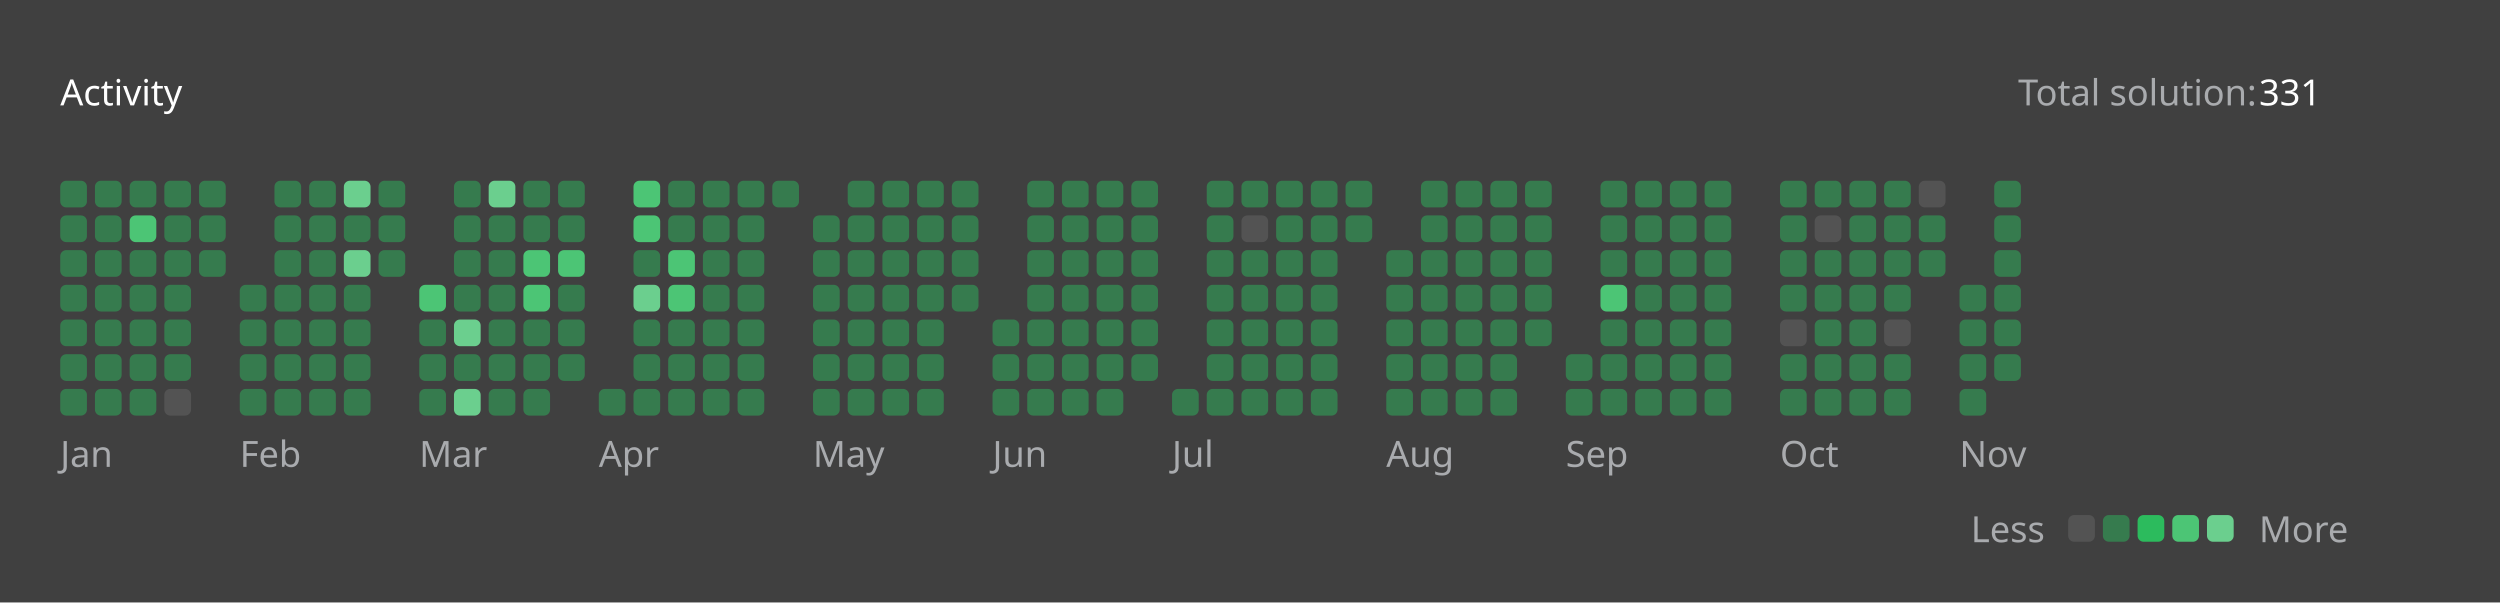
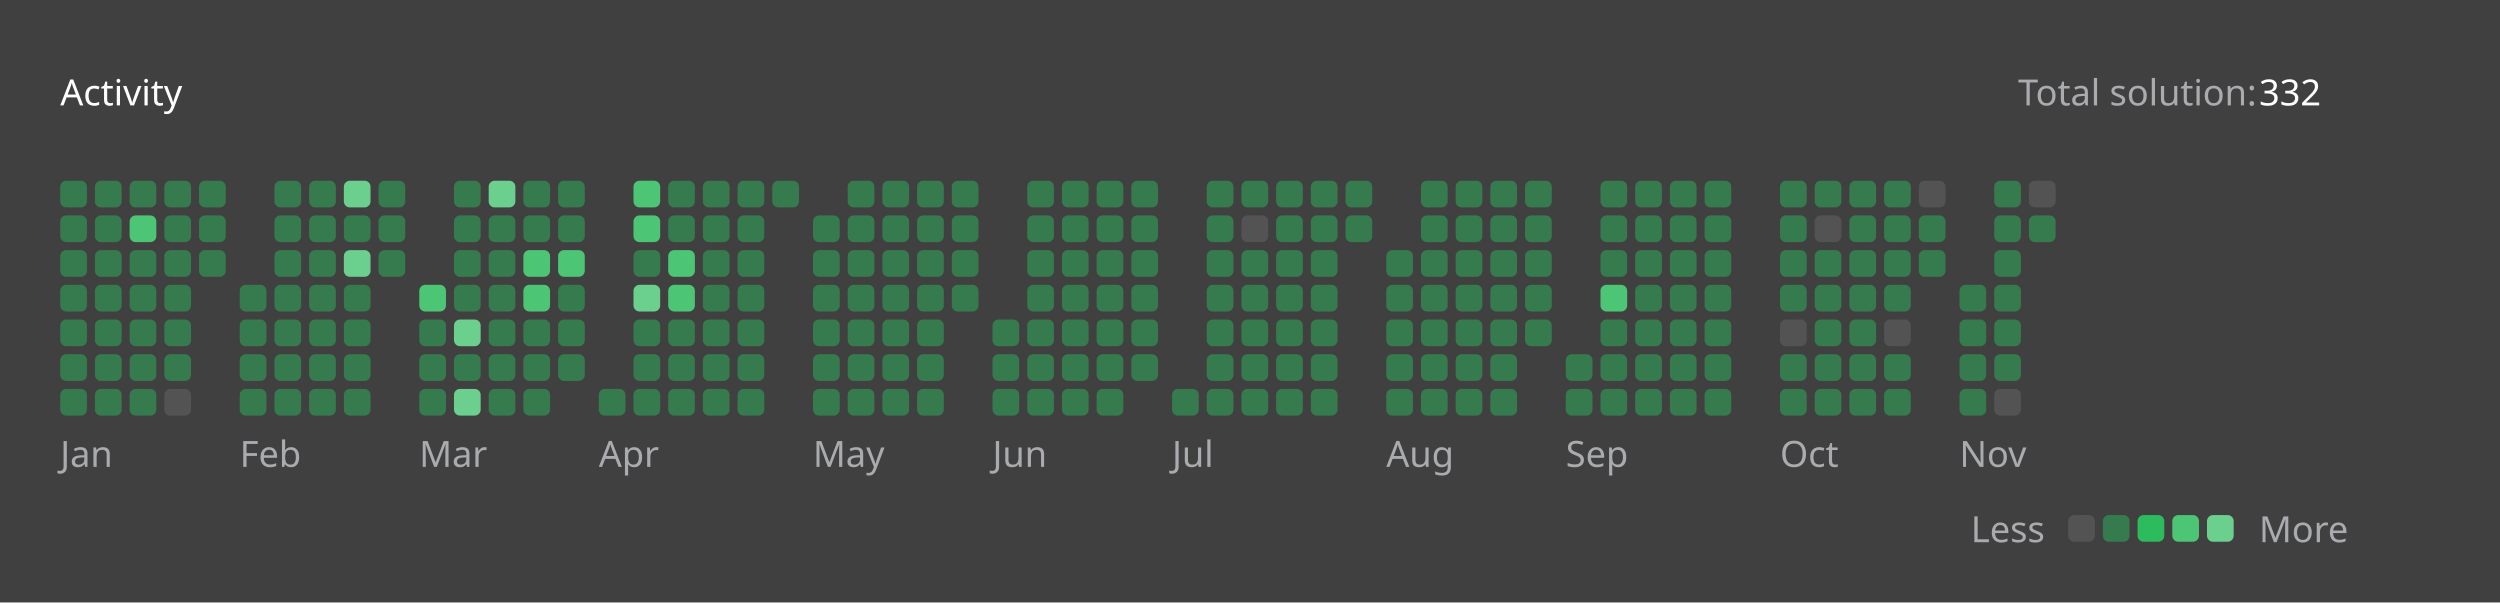
<svg xmlns="http://www.w3.org/2000/svg" version="1.1" height="200" width="830" viewBox="0 0 830 200">
  <style>*{font-family: "Segoe UI", Tahoma, Geneva, Verdana, sans-serif;}</style>
  <style>.title{font-weight: 500;font-size: 1rem;}</style>
  <style>.rotate-90{transform: rotate(-90deg);transform-origin: center;transform-box: fill-box;}</style>
  <style>.state{font-size: .75rem;}</style>
  <style>.light{color: #ffffff;fill: #ffffff;}</style>
  <style>.light-gray{color: #eff2f699;fill: #eff2f699;}</style>
  <style>.dark-gray{color: #ebebf54d;fill: #ebebf54d;}</style>
  <style>.gray{color: #747474;fill: #747474;}</style>
  <style>.orange{color: #ffa116;fill: #ffa116;}</style>
  <style>.background{color: #404040;fill: #404040;}</style>
  <style>.level-1-block{fill: #ffffff1a;}</style>
  <style>.level-2-block{fill: #2cb55d80;}</style>
  <style>.level-3-block{fill: #2cbb5dff;}</style>
  <style>.level-4-block{fill: #4cc575ff;}</style>
  <style>.level-5-block{fill: #6bcf8eff;}</style>
  <rect fill="#404040" x="0" y="0" width="830" height="200" rx="0.5rem" />
  <g text-anchor="start" text-decoration="1" class="title">
    <text x="20" y="35">
      <tspan class="light">Activity</tspan>
      <tspan class="orange" />
    </text>
  </g>
  <g class="state">
    <text x="670" y="35" class="light-gray"> Total solution: </text>
-     <text x="750" y="35" class="light"> 331 </text>
+     <text x="750" y="35" class="light"> 332 </text>
    <text x="678.88" y="180" class="light-gray" text-anchor="end">Less</text>
    <rect x="686.64" y="171" width="8.86" height="8.86" rx="2" ry="2" class="level-1-block" />
    <rect x="698.16" y="171" width="8.86" height="8.86" rx="2" ry="2" class="level-2-block" />
    <rect x="709.68" y="171" width="8.86" height="8.86" rx="2" ry="2" class="level-3-block" />
    <rect x="721.2" y="171" width="8.86" height="8.86" rx="2" ry="2" class="level-4-block" />
    <rect x="732.72" y="171" width="8.86" height="8.86" rx="2" ry="2" class="level-5-block" />
    <text x="750" y="180" class="light-gray">More</text>
  </g>
  <g x="20" y="60">
    <g x="20" y="60">
      <g x="20.0" y="60">
        <rect x="20.0" y="60.0" width="8.86" height="8.86" rx="2" ry="2" class="level-2-block" />
        <rect x="20.0" y="71.52" width="8.86" height="8.86" rx="2" ry="2" class="level-2-block" />
        <rect x="20.0" y="83.04" width="8.86" height="8.86" rx="2" ry="2" class="level-2-block" />
        <rect x="20.0" y="94.56" width="8.86" height="8.86" rx="2" ry="2" class="level-2-block" />
        <rect x="20.0" y="106.08" width="8.86" height="8.86" rx="2" ry="2" class="level-2-block" />
        <rect x="20.0" y="117.6" width="8.86" height="8.86" rx="2" ry="2" class="level-2-block" />
        <rect x="20.0" y="129.12" width="8.86" height="8.86" rx="2" ry="2" class="level-2-block" />
      </g>
      <g x="31.52" y="60">
        <rect x="31.52" y="60.0" width="8.86" height="8.86" rx="2" ry="2" class="level-2-block" />
        <rect x="31.52" y="71.52" width="8.86" height="8.86" rx="2" ry="2" class="level-2-block" />
        <rect x="31.52" y="83.04" width="8.86" height="8.86" rx="2" ry="2" class="level-2-block" />
        <rect x="31.52" y="94.56" width="8.86" height="8.86" rx="2" ry="2" class="level-2-block" />
        <rect x="31.52" y="106.08" width="8.86" height="8.86" rx="2" ry="2" class="level-2-block" />
        <rect x="31.52" y="117.6" width="8.86" height="8.86" rx="2" ry="2" class="level-2-block" />
        <rect x="31.52" y="129.12" width="8.86" height="8.86" rx="2" ry="2" class="level-2-block" />
      </g>
      <g x="43.04" y="60">
        <rect x="43.04" y="60.0" width="8.86" height="8.86" rx="2" ry="2" class="level-2-block" />
        <rect x="43.04" y="71.52" width="8.86" height="8.86" rx="2" ry="2" class="level-4-block" />
        <rect x="43.04" y="83.04" width="8.86" height="8.86" rx="2" ry="2" class="level-2-block" />
        <rect x="43.04" y="94.56" width="8.86" height="8.86" rx="2" ry="2" class="level-2-block" />
        <rect x="43.04" y="106.08" width="8.86" height="8.86" rx="2" ry="2" class="level-2-block" />
        <rect x="43.04" y="117.6" width="8.86" height="8.86" rx="2" ry="2" class="level-2-block" />
        <rect x="43.04" y="129.12" width="8.86" height="8.86" rx="2" ry="2" class="level-2-block" />
      </g>
      <g x="54.56" y="60">
        <rect x="54.56" y="60.0" width="8.86" height="8.86" rx="2" ry="2" class="level-2-block" />
        <rect x="54.56" y="71.52" width="8.86" height="8.86" rx="2" ry="2" class="level-2-block" />
        <rect x="54.56" y="83.04" width="8.86" height="8.86" rx="2" ry="2" class="level-2-block" />
        <rect x="54.56" y="94.56" width="8.86" height="8.86" rx="2" ry="2" class="level-2-block" />
        <rect x="54.56" y="106.08" width="8.86" height="8.86" rx="2" ry="2" class="level-2-block" />
        <rect x="54.56" y="117.6" width="8.86" height="8.86" rx="2" ry="2" class="level-2-block" />
        <rect x="54.56" y="129.12" width="8.86" height="8.86" rx="2" ry="2" class="level-1-block" />
      </g>
      <g x="66.08" y="60">
        <rect x="66.08" y="60.0" width="8.86" height="8.86" rx="2" ry="2" class="level-2-block" />
        <rect x="66.08" y="71.52" width="8.86" height="8.86" rx="2" ry="2" class="level-2-block" />
        <rect x="66.08" y="83.04" width="8.86" height="8.86" rx="2" ry="2" class="level-2-block" />
      </g>
      <text x="20.0" y="155" class="light-gray state">Jan</text>
    </g>
  </g>
  <g x="79.6" y="60">
    <g x="79.6" y="60">
      <g x="79.6" y="60">
        <rect x="79.6" y="94.56" width="8.86" height="8.86" rx="2" ry="2" class="level-2-block" />
        <rect x="79.6" y="106.08" width="8.86" height="8.86" rx="2" ry="2" class="level-2-block" />
        <rect x="79.6" y="117.6" width="8.86" height="8.86" rx="2" ry="2" class="level-2-block" />
        <rect x="79.6" y="129.12" width="8.86" height="8.86" rx="2" ry="2" class="level-2-block" />
      </g>
      <g x="91.12" y="60">
        <rect x="91.12" y="60.0" width="8.86" height="8.86" rx="2" ry="2" class="level-2-block" />
        <rect x="91.12" y="71.52" width="8.86" height="8.86" rx="2" ry="2" class="level-2-block" />
        <rect x="91.12" y="83.04" width="8.86" height="8.86" rx="2" ry="2" class="level-2-block" />
        <rect x="91.12" y="94.56" width="8.86" height="8.86" rx="2" ry="2" class="level-2-block" />
        <rect x="91.12" y="106.08" width="8.86" height="8.86" rx="2" ry="2" class="level-2-block" />
        <rect x="91.12" y="117.6" width="8.86" height="8.86" rx="2" ry="2" class="level-2-block" />
        <rect x="91.12" y="129.12" width="8.86" height="8.86" rx="2" ry="2" class="level-2-block" />
      </g>
      <g x="102.64" y="60">
        <rect x="102.64" y="60.0" width="8.86" height="8.86" rx="2" ry="2" class="level-2-block" />
        <rect x="102.64" y="71.52" width="8.86" height="8.86" rx="2" ry="2" class="level-2-block" />
        <rect x="102.64" y="83.04" width="8.86" height="8.86" rx="2" ry="2" class="level-2-block" />
        <rect x="102.64" y="94.56" width="8.86" height="8.86" rx="2" ry="2" class="level-2-block" />
        <rect x="102.64" y="106.08" width="8.86" height="8.86" rx="2" ry="2" class="level-2-block" />
        <rect x="102.64" y="117.6" width="8.86" height="8.86" rx="2" ry="2" class="level-2-block" />
        <rect x="102.64" y="129.12" width="8.86" height="8.86" rx="2" ry="2" class="level-2-block" />
      </g>
      <g x="114.16" y="60">
        <rect x="114.16" y="60.0" width="8.86" height="8.86" rx="2" ry="2" class="level-5-block" />
        <rect x="114.16" y="71.52" width="8.86" height="8.86" rx="2" ry="2" class="level-2-block" />
        <rect x="114.16" y="83.04" width="8.86" height="8.86" rx="2" ry="2" class="level-5-block" />
        <rect x="114.16" y="94.56" width="8.86" height="8.86" rx="2" ry="2" class="level-2-block" />
        <rect x="114.16" y="106.08" width="8.86" height="8.86" rx="2" ry="2" class="level-2-block" />
        <rect x="114.16" y="117.6" width="8.86" height="8.86" rx="2" ry="2" class="level-2-block" />
        <rect x="114.16" y="129.12" width="8.86" height="8.86" rx="2" ry="2" class="level-2-block" />
      </g>
      <g x="125.68" y="60">
        <rect x="125.68" y="60.0" width="8.86" height="8.86" rx="2" ry="2" class="level-2-block" />
        <rect x="125.68" y="71.52" width="8.86" height="8.86" rx="2" ry="2" class="level-2-block" />
        <rect x="125.68" y="83.04" width="8.86" height="8.86" rx="2" ry="2" class="level-2-block" />
      </g>
      <text x="79.6" y="155" class="light-gray state">Feb</text>
    </g>
  </g>
  <g x="139.2" y="60">
    <g x="139.2" y="60">
      <g x="139.2" y="60">
        <rect x="139.2" y="94.56" width="8.86" height="8.86" rx="2" ry="2" class="level-4-block" />
        <rect x="139.2" y="106.08" width="8.86" height="8.86" rx="2" ry="2" class="level-2-block" />
        <rect x="139.2" y="117.6" width="8.86" height="8.86" rx="2" ry="2" class="level-2-block" />
        <rect x="139.2" y="129.12" width="8.86" height="8.86" rx="2" ry="2" class="level-2-block" />
      </g>
      <g x="150.72" y="60">
        <rect x="150.72" y="60.0" width="8.86" height="8.86" rx="2" ry="2" class="level-2-block" />
        <rect x="150.72" y="71.52" width="8.86" height="8.86" rx="2" ry="2" class="level-2-block" />
        <rect x="150.72" y="83.04" width="8.86" height="8.86" rx="2" ry="2" class="level-2-block" />
        <rect x="150.72" y="94.56" width="8.86" height="8.86" rx="2" ry="2" class="level-2-block" />
        <rect x="150.72" y="106.08" width="8.86" height="8.86" rx="2" ry="2" class="level-5-block" />
        <rect x="150.72" y="117.6" width="8.86" height="8.86" rx="2" ry="2" class="level-2-block" />
        <rect x="150.72" y="129.12" width="8.86" height="8.86" rx="2" ry="2" class="level-5-block" />
      </g>
      <g x="162.24" y="60">
        <rect x="162.24" y="60.0" width="8.86" height="8.86" rx="2" ry="2" class="level-5-block" />
        <rect x="162.24" y="71.52" width="8.86" height="8.86" rx="2" ry="2" class="level-2-block" />
        <rect x="162.24" y="83.04" width="8.86" height="8.86" rx="2" ry="2" class="level-2-block" />
        <rect x="162.24" y="94.56" width="8.86" height="8.86" rx="2" ry="2" class="level-2-block" />
        <rect x="162.24" y="106.08" width="8.86" height="8.86" rx="2" ry="2" class="level-2-block" />
        <rect x="162.24" y="117.6" width="8.86" height="8.86" rx="2" ry="2" class="level-2-block" />
        <rect x="162.24" y="129.12" width="8.86" height="8.86" rx="2" ry="2" class="level-2-block" />
      </g>
      <g x="173.76" y="60">
        <rect x="173.76" y="60.0" width="8.86" height="8.86" rx="2" ry="2" class="level-2-block" />
        <rect x="173.76" y="71.52" width="8.86" height="8.86" rx="2" ry="2" class="level-2-block" />
        <rect x="173.76" y="83.04" width="8.86" height="8.86" rx="2" ry="2" class="level-4-block" />
        <rect x="173.76" y="94.56" width="8.86" height="8.86" rx="2" ry="2" class="level-4-block" />
        <rect x="173.76" y="106.08" width="8.86" height="8.86" rx="2" ry="2" class="level-2-block" />
        <rect x="173.76" y="117.6" width="8.86" height="8.86" rx="2" ry="2" class="level-2-block" />
        <rect x="173.76" y="129.12" width="8.86" height="8.86" rx="2" ry="2" class="level-2-block" />
      </g>
      <g x="185.28" y="60">
        <rect x="185.28" y="60.0" width="8.86" height="8.86" rx="2" ry="2" class="level-2-block" />
        <rect x="185.28" y="71.52" width="8.86" height="8.86" rx="2" ry="2" class="level-2-block" />
        <rect x="185.28" y="83.04" width="8.86" height="8.86" rx="2" ry="2" class="level-4-block" />
        <rect x="185.28" y="94.56" width="8.86" height="8.86" rx="2" ry="2" class="level-2-block" />
        <rect x="185.28" y="106.08" width="8.86" height="8.86" rx="2" ry="2" class="level-2-block" />
        <rect x="185.28" y="117.6" width="8.86" height="8.86" rx="2" ry="2" class="level-2-block" />
      </g>
      <text x="139.2" y="155" class="light-gray state">Mar</text>
    </g>
  </g>
  <g x="198.8" y="60">
    <g x="198.8" y="60">
      <g x="198.8" y="60">
        <rect x="198.8" y="129.12" width="8.86" height="8.86" rx="2" ry="2" class="level-2-block" />
      </g>
      <g x="210.32" y="60">
        <rect x="210.32" y="60.0" width="8.86" height="8.86" rx="2" ry="2" class="level-4-block" />
        <rect x="210.32" y="71.52" width="8.86" height="8.86" rx="2" ry="2" class="level-4-block" />
        <rect x="210.32" y="83.04" width="8.86" height="8.86" rx="2" ry="2" class="level-2-block" />
        <rect x="210.32" y="94.56" width="8.86" height="8.86" rx="2" ry="2" class="level-5-block" />
        <rect x="210.32" y="106.08" width="8.86" height="8.86" rx="2" ry="2" class="level-2-block" />
        <rect x="210.32" y="117.6" width="8.86" height="8.86" rx="2" ry="2" class="level-2-block" />
        <rect x="210.32" y="129.12" width="8.86" height="8.86" rx="2" ry="2" class="level-2-block" />
      </g>
      <g x="221.84" y="60">
        <rect x="221.84" y="60.0" width="8.86" height="8.86" rx="2" ry="2" class="level-2-block" />
        <rect x="221.84" y="71.52" width="8.86" height="8.86" rx="2" ry="2" class="level-2-block" />
        <rect x="221.84" y="83.04" width="8.86" height="8.86" rx="2" ry="2" class="level-4-block" />
        <rect x="221.84" y="94.56" width="8.86" height="8.86" rx="2" ry="2" class="level-4-block" />
        <rect x="221.84" y="106.08" width="8.86" height="8.86" rx="2" ry="2" class="level-2-block" />
        <rect x="221.84" y="117.6" width="8.86" height="8.86" rx="2" ry="2" class="level-2-block" />
        <rect x="221.84" y="129.12" width="8.86" height="8.86" rx="2" ry="2" class="level-2-block" />
      </g>
      <g x="233.36" y="60">
        <rect x="233.36" y="60.0" width="8.86" height="8.86" rx="2" ry="2" class="level-2-block" />
        <rect x="233.36" y="71.52" width="8.86" height="8.86" rx="2" ry="2" class="level-2-block" />
        <rect x="233.36" y="83.04" width="8.86" height="8.86" rx="2" ry="2" class="level-2-block" />
        <rect x="233.36" y="94.56" width="8.86" height="8.86" rx="2" ry="2" class="level-2-block" />
        <rect x="233.36" y="106.08" width="8.86" height="8.86" rx="2" ry="2" class="level-2-block" />
        <rect x="233.36" y="117.6" width="8.86" height="8.86" rx="2" ry="2" class="level-2-block" />
        <rect x="233.36" y="129.12" width="8.86" height="8.86" rx="2" ry="2" class="level-2-block" />
      </g>
      <g x="244.88" y="60">
        <rect x="244.88" y="60.0" width="8.86" height="8.86" rx="2" ry="2" class="level-2-block" />
        <rect x="244.88" y="71.52" width="8.86" height="8.86" rx="2" ry="2" class="level-2-block" />
        <rect x="244.88" y="83.04" width="8.86" height="8.86" rx="2" ry="2" class="level-2-block" />
        <rect x="244.88" y="94.56" width="8.86" height="8.86" rx="2" ry="2" class="level-2-block" />
        <rect x="244.88" y="106.08" width="8.86" height="8.86" rx="2" ry="2" class="level-2-block" />
        <rect x="244.88" y="117.6" width="8.86" height="8.86" rx="2" ry="2" class="level-2-block" />
        <rect x="244.88" y="129.12" width="8.86" height="8.86" rx="2" ry="2" class="level-2-block" />
      </g>
      <g x="256.4" y="60">
        <rect x="256.4" y="60.0" width="8.86" height="8.86" rx="2" ry="2" class="level-2-block" />
      </g>
      <text x="198.8" y="155" class="light-gray state">Apr</text>
    </g>
  </g>
  <g x="269.92" y="60">
    <g x="269.92" y="60">
      <g x="269.92" y="60">
        <rect x="269.92" y="71.52" width="8.86" height="8.86" rx="2" ry="2" class="level-2-block" />
        <rect x="269.92" y="83.04" width="8.86" height="8.86" rx="2" ry="2" class="level-2-block" />
        <rect x="269.92" y="94.56" width="8.86" height="8.86" rx="2" ry="2" class="level-2-block" />
        <rect x="269.92" y="106.08" width="8.86" height="8.86" rx="2" ry="2" class="level-2-block" />
        <rect x="269.92" y="117.6" width="8.86" height="8.86" rx="2" ry="2" class="level-2-block" />
        <rect x="269.92" y="129.12" width="8.86" height="8.86" rx="2" ry="2" class="level-2-block" />
      </g>
      <g x="281.44" y="60">
        <rect x="281.44" y="60.0" width="8.86" height="8.86" rx="2" ry="2" class="level-2-block" />
        <rect x="281.44" y="71.52" width="8.86" height="8.86" rx="2" ry="2" class="level-2-block" />
        <rect x="281.44" y="83.04" width="8.86" height="8.86" rx="2" ry="2" class="level-2-block" />
        <rect x="281.44" y="94.56" width="8.86" height="8.86" rx="2" ry="2" class="level-2-block" />
        <rect x="281.44" y="106.08" width="8.86" height="8.86" rx="2" ry="2" class="level-2-block" />
        <rect x="281.44" y="117.6" width="8.86" height="8.86" rx="2" ry="2" class="level-2-block" />
        <rect x="281.44" y="129.12" width="8.86" height="8.86" rx="2" ry="2" class="level-2-block" />
      </g>
      <g x="292.96" y="60">
        <rect x="292.96" y="60.0" width="8.86" height="8.86" rx="2" ry="2" class="level-2-block" />
        <rect x="292.96" y="71.52" width="8.86" height="8.86" rx="2" ry="2" class="level-2-block" />
        <rect x="292.96" y="83.04" width="8.86" height="8.86" rx="2" ry="2" class="level-2-block" />
        <rect x="292.96" y="94.56" width="8.86" height="8.86" rx="2" ry="2" class="level-2-block" />
        <rect x="292.96" y="106.08" width="8.86" height="8.86" rx="2" ry="2" class="level-2-block" />
        <rect x="292.96" y="117.6" width="8.86" height="8.86" rx="2" ry="2" class="level-2-block" />
        <rect x="292.96" y="129.12" width="8.86" height="8.86" rx="2" ry="2" class="level-2-block" />
      </g>
      <g x="304.48" y="60">
        <rect x="304.48" y="60.0" width="8.86" height="8.86" rx="2" ry="2" class="level-2-block" />
        <rect x="304.48" y="71.52" width="8.86" height="8.86" rx="2" ry="2" class="level-2-block" />
        <rect x="304.48" y="83.04" width="8.86" height="8.86" rx="2" ry="2" class="level-2-block" />
        <rect x="304.48" y="94.56" width="8.86" height="8.86" rx="2" ry="2" class="level-2-block" />
        <rect x="304.48" y="106.08" width="8.86" height="8.86" rx="2" ry="2" class="level-2-block" />
        <rect x="304.48" y="117.6" width="8.86" height="8.86" rx="2" ry="2" class="level-2-block" />
        <rect x="304.48" y="129.12" width="8.86" height="8.86" rx="2" ry="2" class="level-2-block" />
      </g>
      <g x="316" y="60">
        <rect x="316" y="60.0" width="8.86" height="8.86" rx="2" ry="2" class="level-2-block" />
        <rect x="316" y="71.52" width="8.86" height="8.86" rx="2" ry="2" class="level-2-block" />
        <rect x="316" y="83.04" width="8.86" height="8.86" rx="2" ry="2" class="level-2-block" />
        <rect x="316" y="94.56" width="8.86" height="8.86" rx="2" ry="2" class="level-2-block" />
      </g>
      <text x="269.92" y="155" class="light-gray state">May</text>
    </g>
  </g>
  <g x="329.52" y="60">
    <g x="329.52" y="60">
      <g x="329.52" y="60">
        <rect x="329.52" y="106.08" width="8.86" height="8.86" rx="2" ry="2" class="level-2-block" />
        <rect x="329.52" y="117.6" width="8.86" height="8.86" rx="2" ry="2" class="level-2-block" />
        <rect x="329.52" y="129.12" width="8.86" height="8.86" rx="2" ry="2" class="level-2-block" />
      </g>
      <g x="341.04" y="60">
        <rect x="341.04" y="60.0" width="8.86" height="8.86" rx="2" ry="2" class="level-2-block" />
        <rect x="341.04" y="71.52" width="8.86" height="8.86" rx="2" ry="2" class="level-2-block" />
        <rect x="341.04" y="83.04" width="8.86" height="8.86" rx="2" ry="2" class="level-2-block" />
        <rect x="341.04" y="94.56" width="8.86" height="8.86" rx="2" ry="2" class="level-2-block" />
        <rect x="341.04" y="106.08" width="8.86" height="8.86" rx="2" ry="2" class="level-2-block" />
        <rect x="341.04" y="117.6" width="8.86" height="8.86" rx="2" ry="2" class="level-2-block" />
        <rect x="341.04" y="129.12" width="8.86" height="8.86" rx="2" ry="2" class="level-2-block" />
      </g>
      <g x="352.56" y="60">
        <rect x="352.56" y="60.0" width="8.86" height="8.86" rx="2" ry="2" class="level-2-block" />
        <rect x="352.56" y="71.52" width="8.86" height="8.86" rx="2" ry="2" class="level-2-block" />
        <rect x="352.56" y="83.04" width="8.86" height="8.86" rx="2" ry="2" class="level-2-block" />
        <rect x="352.56" y="94.56" width="8.86" height="8.86" rx="2" ry="2" class="level-2-block" />
        <rect x="352.56" y="106.08" width="8.86" height="8.86" rx="2" ry="2" class="level-2-block" />
        <rect x="352.56" y="117.6" width="8.86" height="8.86" rx="2" ry="2" class="level-2-block" />
        <rect x="352.56" y="129.12" width="8.86" height="8.86" rx="2" ry="2" class="level-2-block" />
      </g>
      <g x="364.08" y="60">
        <rect x="364.08" y="60.0" width="8.86" height="8.86" rx="2" ry="2" class="level-2-block" />
        <rect x="364.08" y="71.52" width="8.86" height="8.86" rx="2" ry="2" class="level-2-block" />
        <rect x="364.08" y="83.04" width="8.86" height="8.86" rx="2" ry="2" class="level-2-block" />
        <rect x="364.08" y="94.56" width="8.86" height="8.86" rx="2" ry="2" class="level-2-block" />
        <rect x="364.08" y="106.08" width="8.86" height="8.86" rx="2" ry="2" class="level-2-block" />
        <rect x="364.08" y="117.6" width="8.86" height="8.86" rx="2" ry="2" class="level-2-block" />
        <rect x="364.08" y="129.12" width="8.86" height="8.86" rx="2" ry="2" class="level-2-block" />
      </g>
      <g x="375.6" y="60">
        <rect x="375.6" y="60.0" width="8.86" height="8.86" rx="2" ry="2" class="level-2-block" />
        <rect x="375.6" y="71.52" width="8.86" height="8.86" rx="2" ry="2" class="level-2-block" />
        <rect x="375.6" y="83.04" width="8.86" height="8.86" rx="2" ry="2" class="level-2-block" />
        <rect x="375.6" y="94.56" width="8.86" height="8.86" rx="2" ry="2" class="level-2-block" />
        <rect x="375.6" y="106.08" width="8.86" height="8.86" rx="2" ry="2" class="level-2-block" />
        <rect x="375.6" y="117.6" width="8.86" height="8.86" rx="2" ry="2" class="level-2-block" />
      </g>
      <text x="329.52" y="155" class="light-gray state">Jun</text>
    </g>
  </g>
  <g x="389.12" y="60">
    <g x="389.12" y="60">
      <g x="389.12" y="60">
        <rect x="389.12" y="129.12" width="8.86" height="8.86" rx="2" ry="2" class="level-2-block" />
      </g>
      <g x="400.64" y="60">
        <rect x="400.64" y="60.0" width="8.86" height="8.86" rx="2" ry="2" class="level-2-block" />
        <rect x="400.64" y="71.52" width="8.86" height="8.86" rx="2" ry="2" class="level-2-block" />
        <rect x="400.64" y="83.04" width="8.86" height="8.86" rx="2" ry="2" class="level-2-block" />
        <rect x="400.64" y="94.56" width="8.86" height="8.86" rx="2" ry="2" class="level-2-block" />
        <rect x="400.64" y="106.08" width="8.86" height="8.86" rx="2" ry="2" class="level-2-block" />
        <rect x="400.64" y="117.6" width="8.86" height="8.86" rx="2" ry="2" class="level-2-block" />
        <rect x="400.64" y="129.12" width="8.86" height="8.86" rx="2" ry="2" class="level-2-block" />
      </g>
      <g x="412.16" y="60">
        <rect x="412.16" y="60.0" width="8.86" height="8.86" rx="2" ry="2" class="level-2-block" />
        <rect x="412.16" y="71.52" width="8.86" height="8.86" rx="2" ry="2" class="level-1-block" />
        <rect x="412.16" y="83.04" width="8.86" height="8.86" rx="2" ry="2" class="level-2-block" />
        <rect x="412.16" y="94.56" width="8.86" height="8.86" rx="2" ry="2" class="level-2-block" />
        <rect x="412.16" y="106.08" width="8.86" height="8.86" rx="2" ry="2" class="level-2-block" />
        <rect x="412.16" y="117.6" width="8.86" height="8.86" rx="2" ry="2" class="level-2-block" />
        <rect x="412.16" y="129.12" width="8.86" height="8.86" rx="2" ry="2" class="level-2-block" />
      </g>
      <g x="423.68" y="60">
        <rect x="423.68" y="60.0" width="8.86" height="8.86" rx="2" ry="2" class="level-2-block" />
        <rect x="423.68" y="71.52" width="8.86" height="8.86" rx="2" ry="2" class="level-2-block" />
        <rect x="423.68" y="83.04" width="8.86" height="8.86" rx="2" ry="2" class="level-2-block" />
        <rect x="423.68" y="94.56" width="8.86" height="8.86" rx="2" ry="2" class="level-2-block" />
        <rect x="423.68" y="106.08" width="8.86" height="8.86" rx="2" ry="2" class="level-2-block" />
        <rect x="423.68" y="117.6" width="8.86" height="8.86" rx="2" ry="2" class="level-2-block" />
        <rect x="423.68" y="129.12" width="8.86" height="8.86" rx="2" ry="2" class="level-2-block" />
      </g>
      <g x="435.2" y="60">
        <rect x="435.2" y="60.0" width="8.86" height="8.86" rx="2" ry="2" class="level-2-block" />
        <rect x="435.2" y="71.52" width="8.86" height="8.86" rx="2" ry="2" class="level-2-block" />
        <rect x="435.2" y="83.04" width="8.86" height="8.86" rx="2" ry="2" class="level-2-block" />
        <rect x="435.2" y="94.56" width="8.86" height="8.86" rx="2" ry="2" class="level-2-block" />
        <rect x="435.2" y="106.08" width="8.86" height="8.86" rx="2" ry="2" class="level-2-block" />
        <rect x="435.2" y="117.6" width="8.86" height="8.86" rx="2" ry="2" class="level-2-block" />
        <rect x="435.2" y="129.12" width="8.86" height="8.86" rx="2" ry="2" class="level-2-block" />
      </g>
      <g x="446.72" y="60">
        <rect x="446.72" y="60.0" width="8.86" height="8.86" rx="2" ry="2" class="level-2-block" />
        <rect x="446.72" y="71.52" width="8.86" height="8.86" rx="2" ry="2" class="level-2-block" />
      </g>
      <text x="389.12" y="155" class="light-gray state">Jul</text>
    </g>
  </g>
  <g x="460.24" y="60">
    <g x="460.24" y="60">
      <g x="460.24" y="60">
        <rect x="460.24" y="83.04" width="8.86" height="8.86" rx="2" ry="2" class="level-2-block" />
        <rect x="460.24" y="94.56" width="8.86" height="8.86" rx="2" ry="2" class="level-2-block" />
        <rect x="460.24" y="106.08" width="8.86" height="8.86" rx="2" ry="2" class="level-2-block" />
        <rect x="460.24" y="117.6" width="8.86" height="8.86" rx="2" ry="2" class="level-2-block" />
        <rect x="460.24" y="129.12" width="8.86" height="8.86" rx="2" ry="2" class="level-2-block" />
      </g>
      <g x="471.76" y="60">
        <rect x="471.76" y="60.0" width="8.86" height="8.86" rx="2" ry="2" class="level-2-block" />
        <rect x="471.76" y="71.52" width="8.86" height="8.86" rx="2" ry="2" class="level-2-block" />
        <rect x="471.76" y="83.04" width="8.86" height="8.86" rx="2" ry="2" class="level-2-block" />
        <rect x="471.76" y="94.56" width="8.86" height="8.86" rx="2" ry="2" class="level-2-block" />
        <rect x="471.76" y="106.08" width="8.86" height="8.86" rx="2" ry="2" class="level-2-block" />
        <rect x="471.76" y="117.6" width="8.86" height="8.86" rx="2" ry="2" class="level-2-block" />
        <rect x="471.76" y="129.12" width="8.86" height="8.86" rx="2" ry="2" class="level-2-block" />
      </g>
      <g x="483.28" y="60">
        <rect x="483.28" y="60.0" width="8.86" height="8.86" rx="2" ry="2" class="level-2-block" />
        <rect x="483.28" y="71.52" width="8.86" height="8.86" rx="2" ry="2" class="level-2-block" />
        <rect x="483.28" y="83.04" width="8.86" height="8.86" rx="2" ry="2" class="level-2-block" />
        <rect x="483.28" y="94.56" width="8.86" height="8.86" rx="2" ry="2" class="level-2-block" />
        <rect x="483.28" y="106.08" width="8.86" height="8.86" rx="2" ry="2" class="level-2-block" />
        <rect x="483.28" y="117.6" width="8.86" height="8.86" rx="2" ry="2" class="level-2-block" />
        <rect x="483.28" y="129.12" width="8.86" height="8.86" rx="2" ry="2" class="level-2-block" />
      </g>
      <g x="494.8" y="60">
        <rect x="494.8" y="60.0" width="8.86" height="8.86" rx="2" ry="2" class="level-2-block" />
        <rect x="494.8" y="71.52" width="8.86" height="8.86" rx="2" ry="2" class="level-2-block" />
        <rect x="494.8" y="83.04" width="8.86" height="8.86" rx="2" ry="2" class="level-2-block" />
        <rect x="494.8" y="94.56" width="8.86" height="8.86" rx="2" ry="2" class="level-2-block" />
        <rect x="494.8" y="106.08" width="8.86" height="8.86" rx="2" ry="2" class="level-2-block" />
        <rect x="494.8" y="117.6" width="8.86" height="8.86" rx="2" ry="2" class="level-2-block" />
        <rect x="494.8" y="129.12" width="8.86" height="8.86" rx="2" ry="2" class="level-2-block" />
      </g>
      <g x="506.32" y="60">
        <rect x="506.32" y="60.0" width="8.86" height="8.86" rx="2" ry="2" class="level-2-block" />
        <rect x="506.32" y="71.52" width="8.86" height="8.86" rx="2" ry="2" class="level-2-block" />
        <rect x="506.32" y="83.04" width="8.86" height="8.86" rx="2" ry="2" class="level-2-block" />
        <rect x="506.32" y="94.56" width="8.86" height="8.86" rx="2" ry="2" class="level-2-block" />
        <rect x="506.32" y="106.08" width="8.86" height="8.86" rx="2" ry="2" class="level-2-block" />
      </g>
      <text x="460.24" y="155" class="light-gray state">Aug</text>
    </g>
  </g>
  <g x="519.84" y="60">
    <g x="519.84" y="60">
      <g x="519.84" y="60">
        <rect x="519.84" y="117.6" width="8.86" height="8.86" rx="2" ry="2" class="level-2-block" />
        <rect x="519.84" y="129.12" width="8.86" height="8.86" rx="2" ry="2" class="level-2-block" />
      </g>
      <g x="531.36" y="60">
        <rect x="531.36" y="60.0" width="8.86" height="8.86" rx="2" ry="2" class="level-2-block" />
        <rect x="531.36" y="71.52" width="8.86" height="8.86" rx="2" ry="2" class="level-2-block" />
        <rect x="531.36" y="83.04" width="8.86" height="8.86" rx="2" ry="2" class="level-2-block" />
        <rect x="531.36" y="94.56" width="8.86" height="8.86" rx="2" ry="2" class="level-4-block" />
        <rect x="531.36" y="106.08" width="8.86" height="8.86" rx="2" ry="2" class="level-2-block" />
        <rect x="531.36" y="117.6" width="8.86" height="8.86" rx="2" ry="2" class="level-2-block" />
        <rect x="531.36" y="129.12" width="8.86" height="8.86" rx="2" ry="2" class="level-2-block" />
      </g>
      <g x="542.88" y="60">
        <rect x="542.88" y="60.0" width="8.86" height="8.86" rx="2" ry="2" class="level-2-block" />
        <rect x="542.88" y="71.52" width="8.86" height="8.86" rx="2" ry="2" class="level-2-block" />
        <rect x="542.88" y="83.04" width="8.86" height="8.86" rx="2" ry="2" class="level-2-block" />
        <rect x="542.88" y="94.56" width="8.86" height="8.86" rx="2" ry="2" class="level-2-block" />
        <rect x="542.88" y="106.08" width="8.86" height="8.86" rx="2" ry="2" class="level-2-block" />
        <rect x="542.88" y="117.6" width="8.86" height="8.86" rx="2" ry="2" class="level-2-block" />
        <rect x="542.88" y="129.12" width="8.86" height="8.86" rx="2" ry="2" class="level-2-block" />
      </g>
      <g x="554.4" y="60">
        <rect x="554.4" y="60.0" width="8.86" height="8.86" rx="2" ry="2" class="level-2-block" />
        <rect x="554.4" y="71.52" width="8.86" height="8.86" rx="2" ry="2" class="level-2-block" />
        <rect x="554.4" y="83.04" width="8.86" height="8.86" rx="2" ry="2" class="level-2-block" />
        <rect x="554.4" y="94.56" width="8.86" height="8.86" rx="2" ry="2" class="level-2-block" />
        <rect x="554.4" y="106.08" width="8.86" height="8.86" rx="2" ry="2" class="level-2-block" />
        <rect x="554.4" y="117.6" width="8.86" height="8.86" rx="2" ry="2" class="level-2-block" />
        <rect x="554.4" y="129.12" width="8.86" height="8.86" rx="2" ry="2" class="level-2-block" />
      </g>
      <g x="565.92" y="60">
        <rect x="565.92" y="60.0" width="8.86" height="8.86" rx="2" ry="2" class="level-2-block" />
        <rect x="565.92" y="71.52" width="8.86" height="8.86" rx="2" ry="2" class="level-2-block" />
        <rect x="565.92" y="83.04" width="8.86" height="8.86" rx="2" ry="2" class="level-2-block" />
        <rect x="565.92" y="94.56" width="8.86" height="8.86" rx="2" ry="2" class="level-2-block" />
        <rect x="565.92" y="106.08" width="8.86" height="8.86" rx="2" ry="2" class="level-2-block" />
        <rect x="565.92" y="117.6" width="8.86" height="8.86" rx="2" ry="2" class="level-2-block" />
        <rect x="565.92" y="129.12" width="8.86" height="8.86" rx="2" ry="2" class="level-2-block" />
      </g>
      <text x="519.84" y="155" class="light-gray state">Sep</text>
    </g>
  </g>
  <g x="590.96" y="60">
    <g x="590.96" y="60">
      <g x="590.96" y="60">
        <rect x="590.96" y="60.0" width="8.86" height="8.86" rx="2" ry="2" class="level-2-block" />
        <rect x="590.96" y="71.52" width="8.86" height="8.86" rx="2" ry="2" class="level-2-block" />
        <rect x="590.96" y="83.04" width="8.86" height="8.86" rx="2" ry="2" class="level-2-block" />
        <rect x="590.96" y="94.56" width="8.86" height="8.86" rx="2" ry="2" class="level-2-block" />
        <rect x="590.96" y="106.08" width="8.86" height="8.86" rx="2" ry="2" class="level-1-block" />
        <rect x="590.96" y="117.6" width="8.86" height="8.86" rx="2" ry="2" class="level-2-block" />
        <rect x="590.96" y="129.12" width="8.86" height="8.86" rx="2" ry="2" class="level-2-block" />
      </g>
      <g x="602.48" y="60">
        <rect x="602.48" y="60.0" width="8.86" height="8.86" rx="2" ry="2" class="level-2-block" />
        <rect x="602.48" y="71.52" width="8.86" height="8.86" rx="2" ry="2" class="level-1-block" />
        <rect x="602.48" y="83.04" width="8.86" height="8.86" rx="2" ry="2" class="level-2-block" />
        <rect x="602.48" y="94.56" width="8.86" height="8.86" rx="2" ry="2" class="level-2-block" />
        <rect x="602.48" y="106.08" width="8.86" height="8.86" rx="2" ry="2" class="level-2-block" />
        <rect x="602.48" y="117.6" width="8.86" height="8.86" rx="2" ry="2" class="level-2-block" />
        <rect x="602.48" y="129.12" width="8.86" height="8.86" rx="2" ry="2" class="level-2-block" />
      </g>
      <g x="614.0" y="60">
        <rect x="614.0" y="60.0" width="8.86" height="8.86" rx="2" ry="2" class="level-2-block" />
        <rect x="614.0" y="71.52" width="8.86" height="8.86" rx="2" ry="2" class="level-2-block" />
        <rect x="614.0" y="83.04" width="8.86" height="8.86" rx="2" ry="2" class="level-2-block" />
        <rect x="614.0" y="94.56" width="8.86" height="8.86" rx="2" ry="2" class="level-2-block" />
        <rect x="614.0" y="106.08" width="8.86" height="8.86" rx="2" ry="2" class="level-2-block" />
        <rect x="614.0" y="117.6" width="8.86" height="8.86" rx="2" ry="2" class="level-2-block" />
        <rect x="614.0" y="129.12" width="8.86" height="8.86" rx="2" ry="2" class="level-2-block" />
      </g>
      <g x="625.52" y="60">
        <rect x="625.52" y="60.0" width="8.86" height="8.86" rx="2" ry="2" class="level-2-block" />
        <rect x="625.52" y="71.52" width="8.86" height="8.86" rx="2" ry="2" class="level-2-block" />
        <rect x="625.52" y="83.04" width="8.86" height="8.86" rx="2" ry="2" class="level-2-block" />
        <rect x="625.52" y="94.56" width="8.86" height="8.86" rx="2" ry="2" class="level-2-block" />
        <rect x="625.52" y="106.08" width="8.86" height="8.86" rx="2" ry="2" class="level-1-block" />
        <rect x="625.52" y="117.6" width="8.86" height="8.86" rx="2" ry="2" class="level-2-block" />
        <rect x="625.52" y="129.12" width="8.86" height="8.86" rx="2" ry="2" class="level-2-block" />
      </g>
      <g x="637.04" y="60">
        <rect x="637.04" y="60.0" width="8.86" height="8.86" rx="2" ry="2" class="level-1-block" />
        <rect x="637.04" y="71.52" width="8.86" height="8.86" rx="2" ry="2" class="level-2-block" />
        <rect x="637.04" y="83.04" width="8.86" height="8.86" rx="2" ry="2" class="level-2-block" />
      </g>
      <text x="590.96" y="155" class="light-gray state">Oct</text>
    </g>
  </g>
  <g x="650.56" y="60">
    <g x="650.56" y="60">
      <g x="650.56" y="60">
        <rect x="650.56" y="94.56" width="8.86" height="8.86" rx="2" ry="2" class="level-2-block" />
        <rect x="650.56" y="106.08" width="8.86" height="8.86" rx="2" ry="2" class="level-2-block" />
        <rect x="650.56" y="117.6" width="8.86" height="8.86" rx="2" ry="2" class="level-2-block" />
        <rect x="650.56" y="129.12" width="8.86" height="8.86" rx="2" ry="2" class="level-2-block" />
      </g>
      <g x="662.08" y="60">
        <rect x="662.08" y="60.0" width="8.86" height="8.86" rx="2" ry="2" class="level-2-block" />
        <rect x="662.08" y="71.52" width="8.86" height="8.86" rx="2" ry="2" class="level-2-block" />
        <rect x="662.08" y="83.04" width="8.86" height="8.86" rx="2" ry="2" class="level-2-block" />
        <rect x="662.08" y="94.56" width="8.86" height="8.86" rx="2" ry="2" class="level-2-block" />
        <rect x="662.08" y="106.08" width="8.86" height="8.86" rx="2" ry="2" class="level-2-block" />
        <rect x="662.08" y="117.6" width="8.86" height="8.86" rx="2" ry="2" class="level-2-block" />
+         <rect x="662.08" y="129.12" width="8.86" height="8.86" rx="2" ry="2" class="level-1-block" />
+       </g>
+       <g x="673.6" y="60">
+         <rect x="673.6" y="60.0" width="8.86" height="8.86" rx="2" ry="2" class="level-1-block" />
+         <rect x="673.6" y="71.52" width="8.86" height="8.86" rx="2" ry="2" class="level-2-block" />
      </g>
      <text x="650.56" y="155" class="light-gray state">Nov</text>
    </g>
  </g>
</svg>
